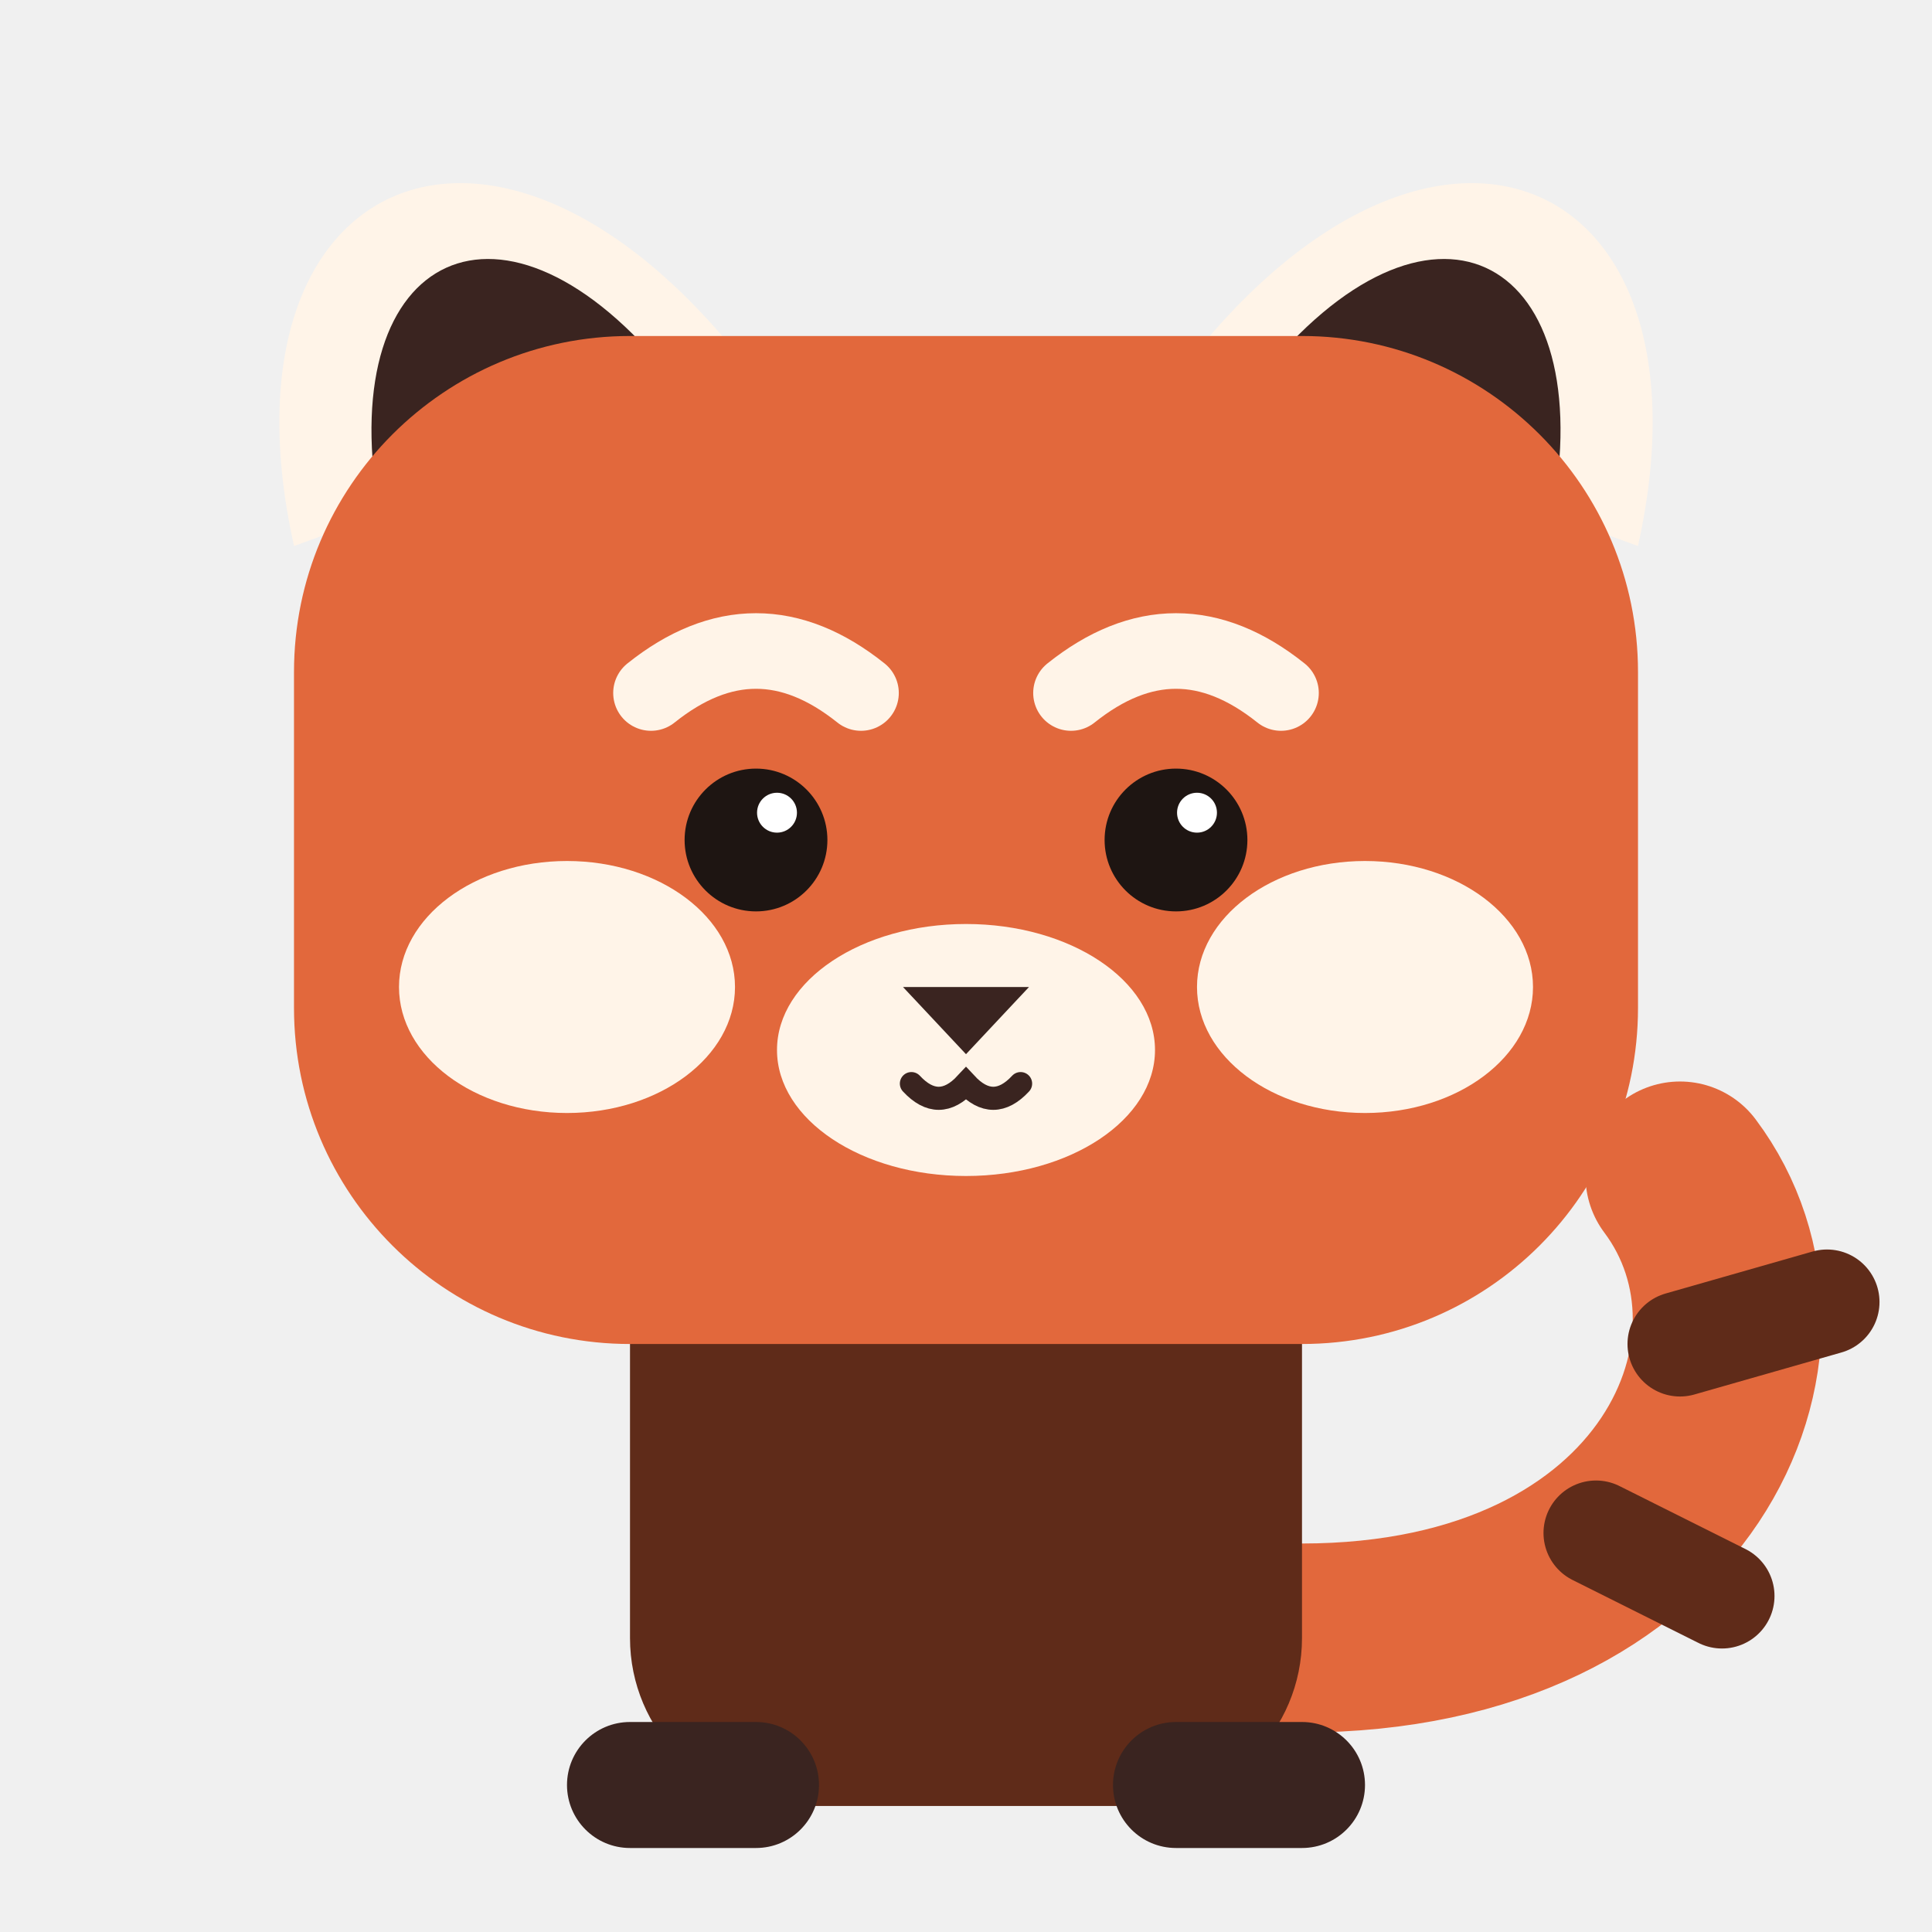
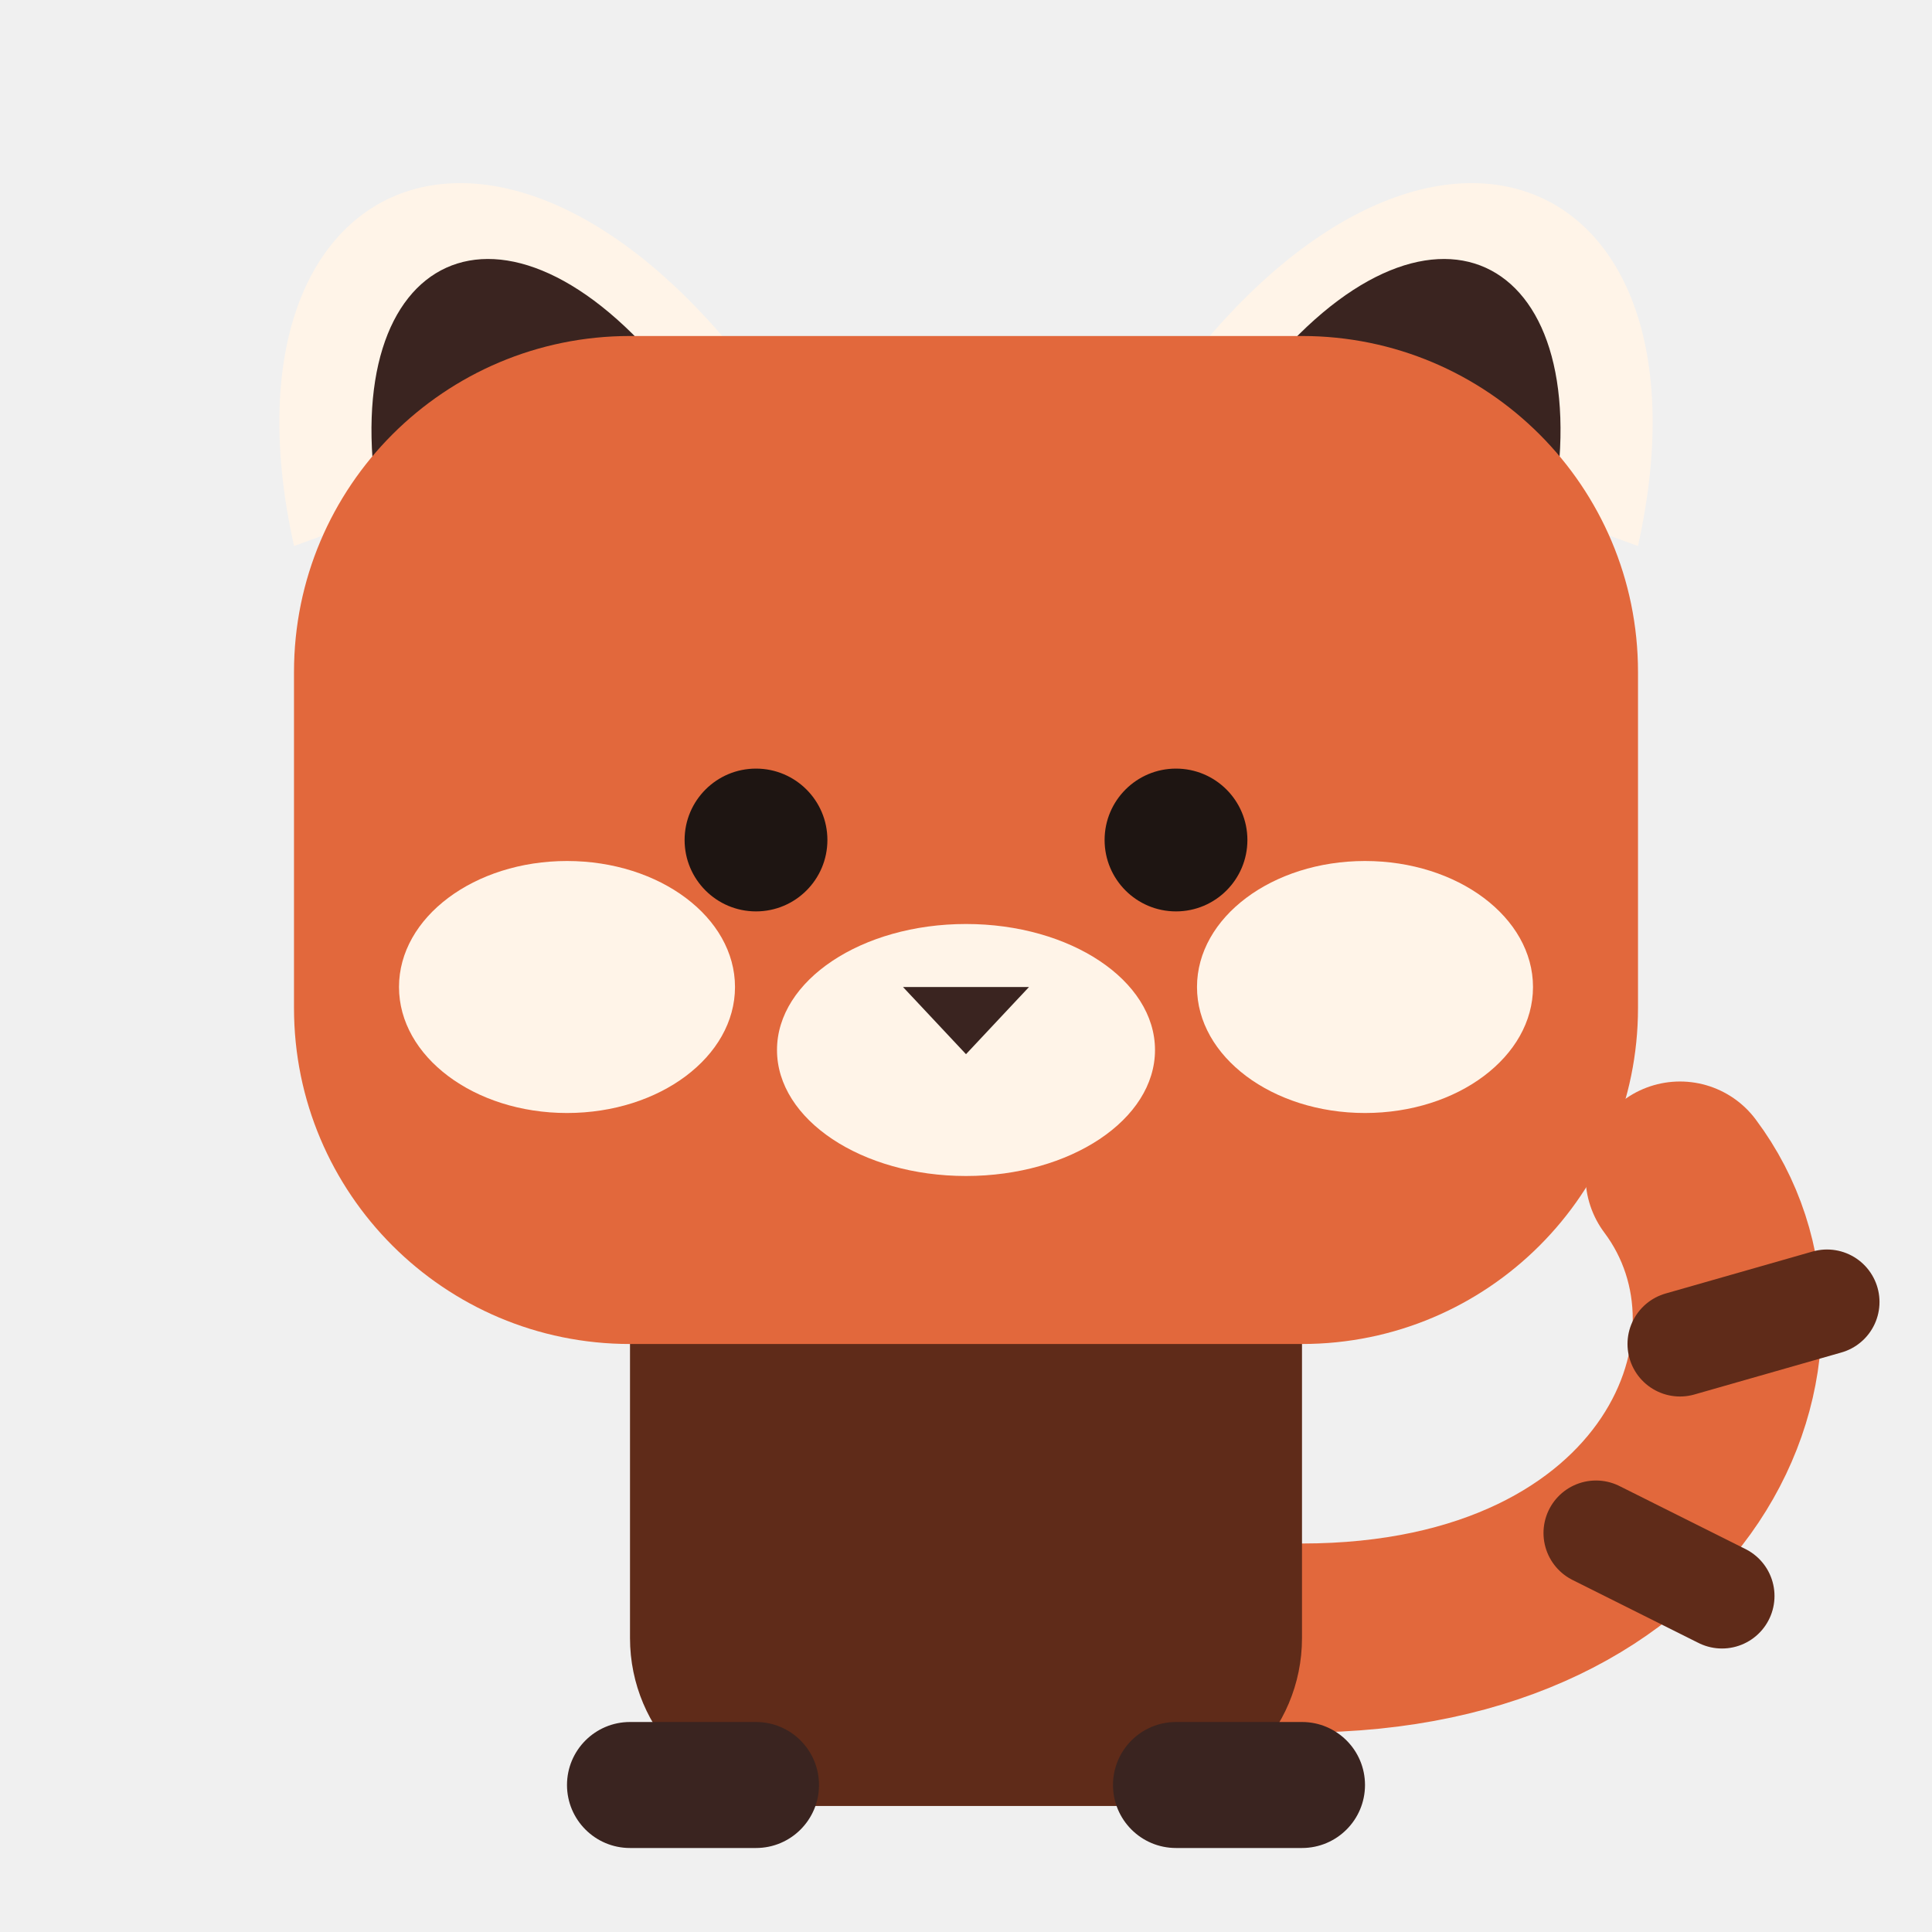
<svg xmlns="http://www.w3.org/2000/svg" viewBox="4 2 92 92" width="512" height="512">
  <path d="M66 80 C84 80 90 66 84 58" stroke="#e2683c" stroke-width="9" fill="none" stroke-linecap="round" />
  <path d="M84 66 l7 -2 M80 75 l6 3" stroke="#5f2b19" stroke-width="5" stroke-linecap="round" />
  <rect x="34" y="58" width="32" height="30" rx="8" fill="#5f2b19" />
  <rect x="31" y="84" width="12" height="6" rx="3" fill="#3a2420" />
  <rect x="57" y="84" width="12" height="6" rx="3" fill="#3a2420" />
  <path d="M18 28 C14 10 28 4 40 20 Z M82 28 C86 10 72 4 60 20 Z" fill="#fff4e8" />
  <path d="M22 26 C20 14 28 10 36 20 Z M78 26 C80 14 72 10 64 20 Z" fill="#3a2420" />
  <rect x="18" y="18" width="64" height="48" rx="16" fill="#e2683c" />
  <ellipse cx="31" cy="49" rx="8" ry="6" fill="#fff4e8" />
  <ellipse cx="69" cy="49" rx="8" ry="6" fill="#fff4e8" />
-   <path d="M35 35 Q40 31 45 35 M55 35 Q60 31 65 35" stroke="#fff4e8" stroke-width="3.6" fill="none" stroke-linecap="round" />
  <ellipse cx="50" cy="52" rx="9" ry="6" fill="#fff4e8" />
  <circle cx="40" cy="42" r="3.4" fill="#1e1512" />
  <circle cx="60" cy="42" r="3.4" fill="#1e1512" />
-   <circle cx="41" cy="40.7" r="0.95" fill="#ffffff" />
-   <circle cx="61" cy="40.7" r="0.95" fill="#ffffff" />
  <path d="M47 49 L53 49 L50 52.2 Z" fill="#3a2420" />
-   <path d="M47.4 53.6 Q48.7 55 50 53.6 Q51.3 55 52.6 53.6" stroke="#3a2420" stroke-width="1.1" fill="none" stroke-linecap="round" />
</svg>
